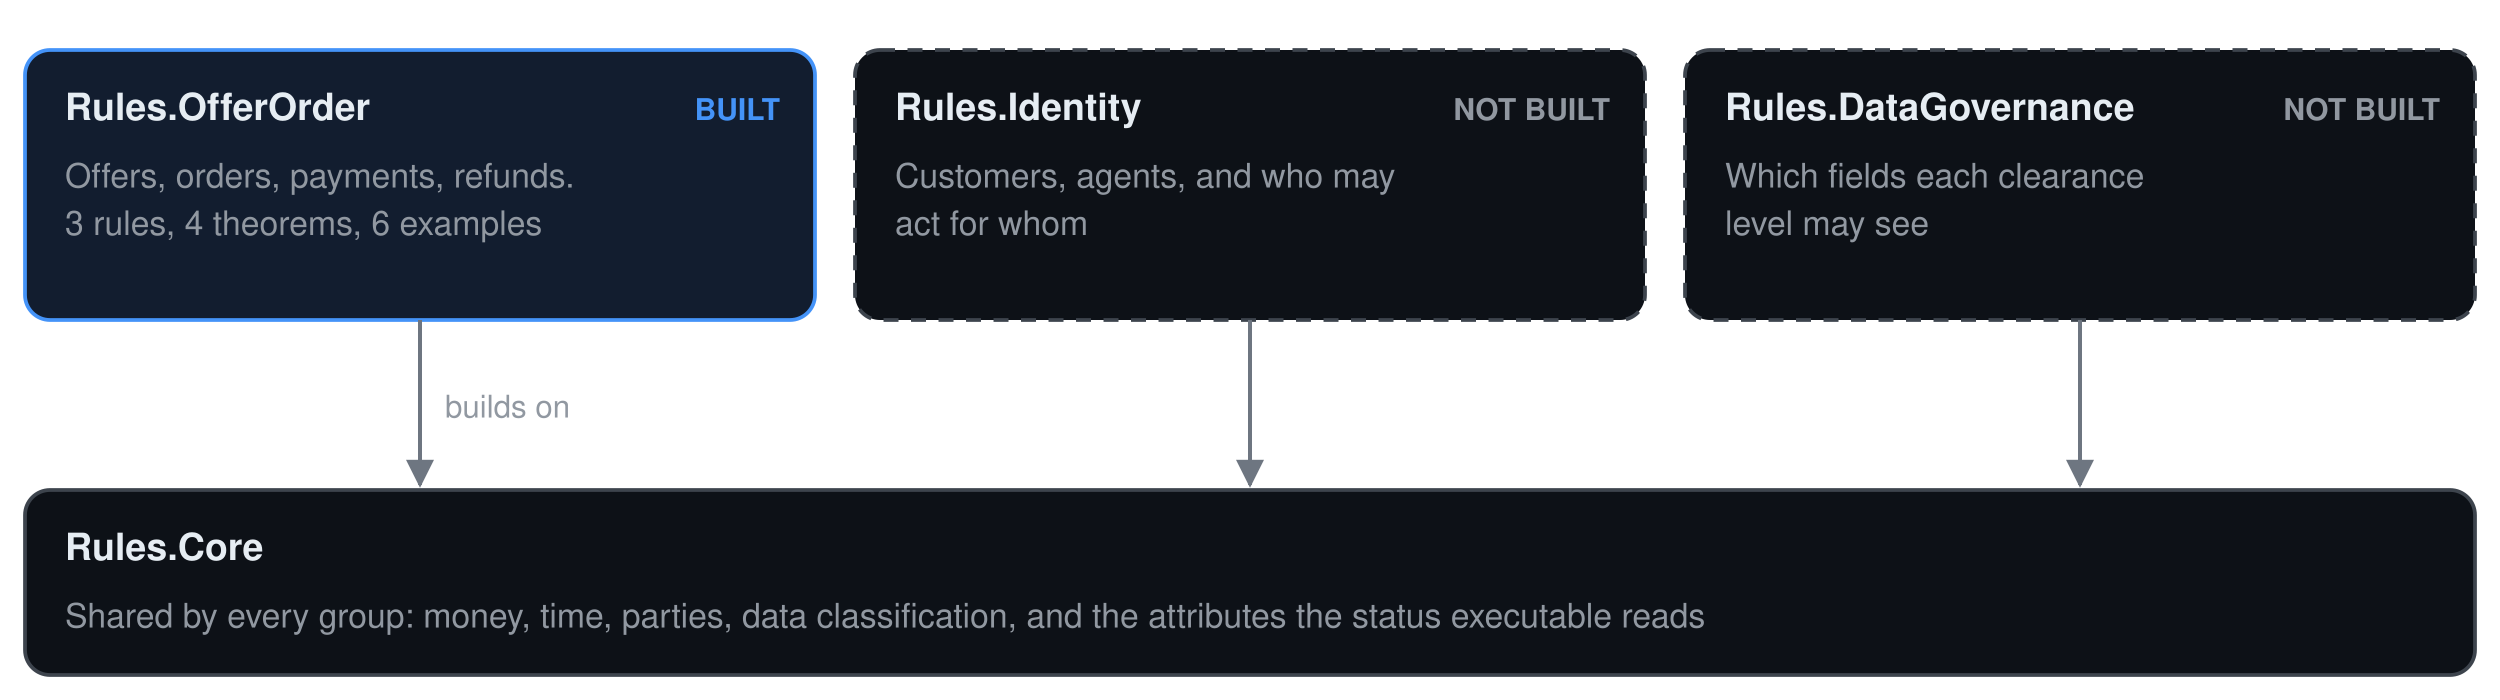
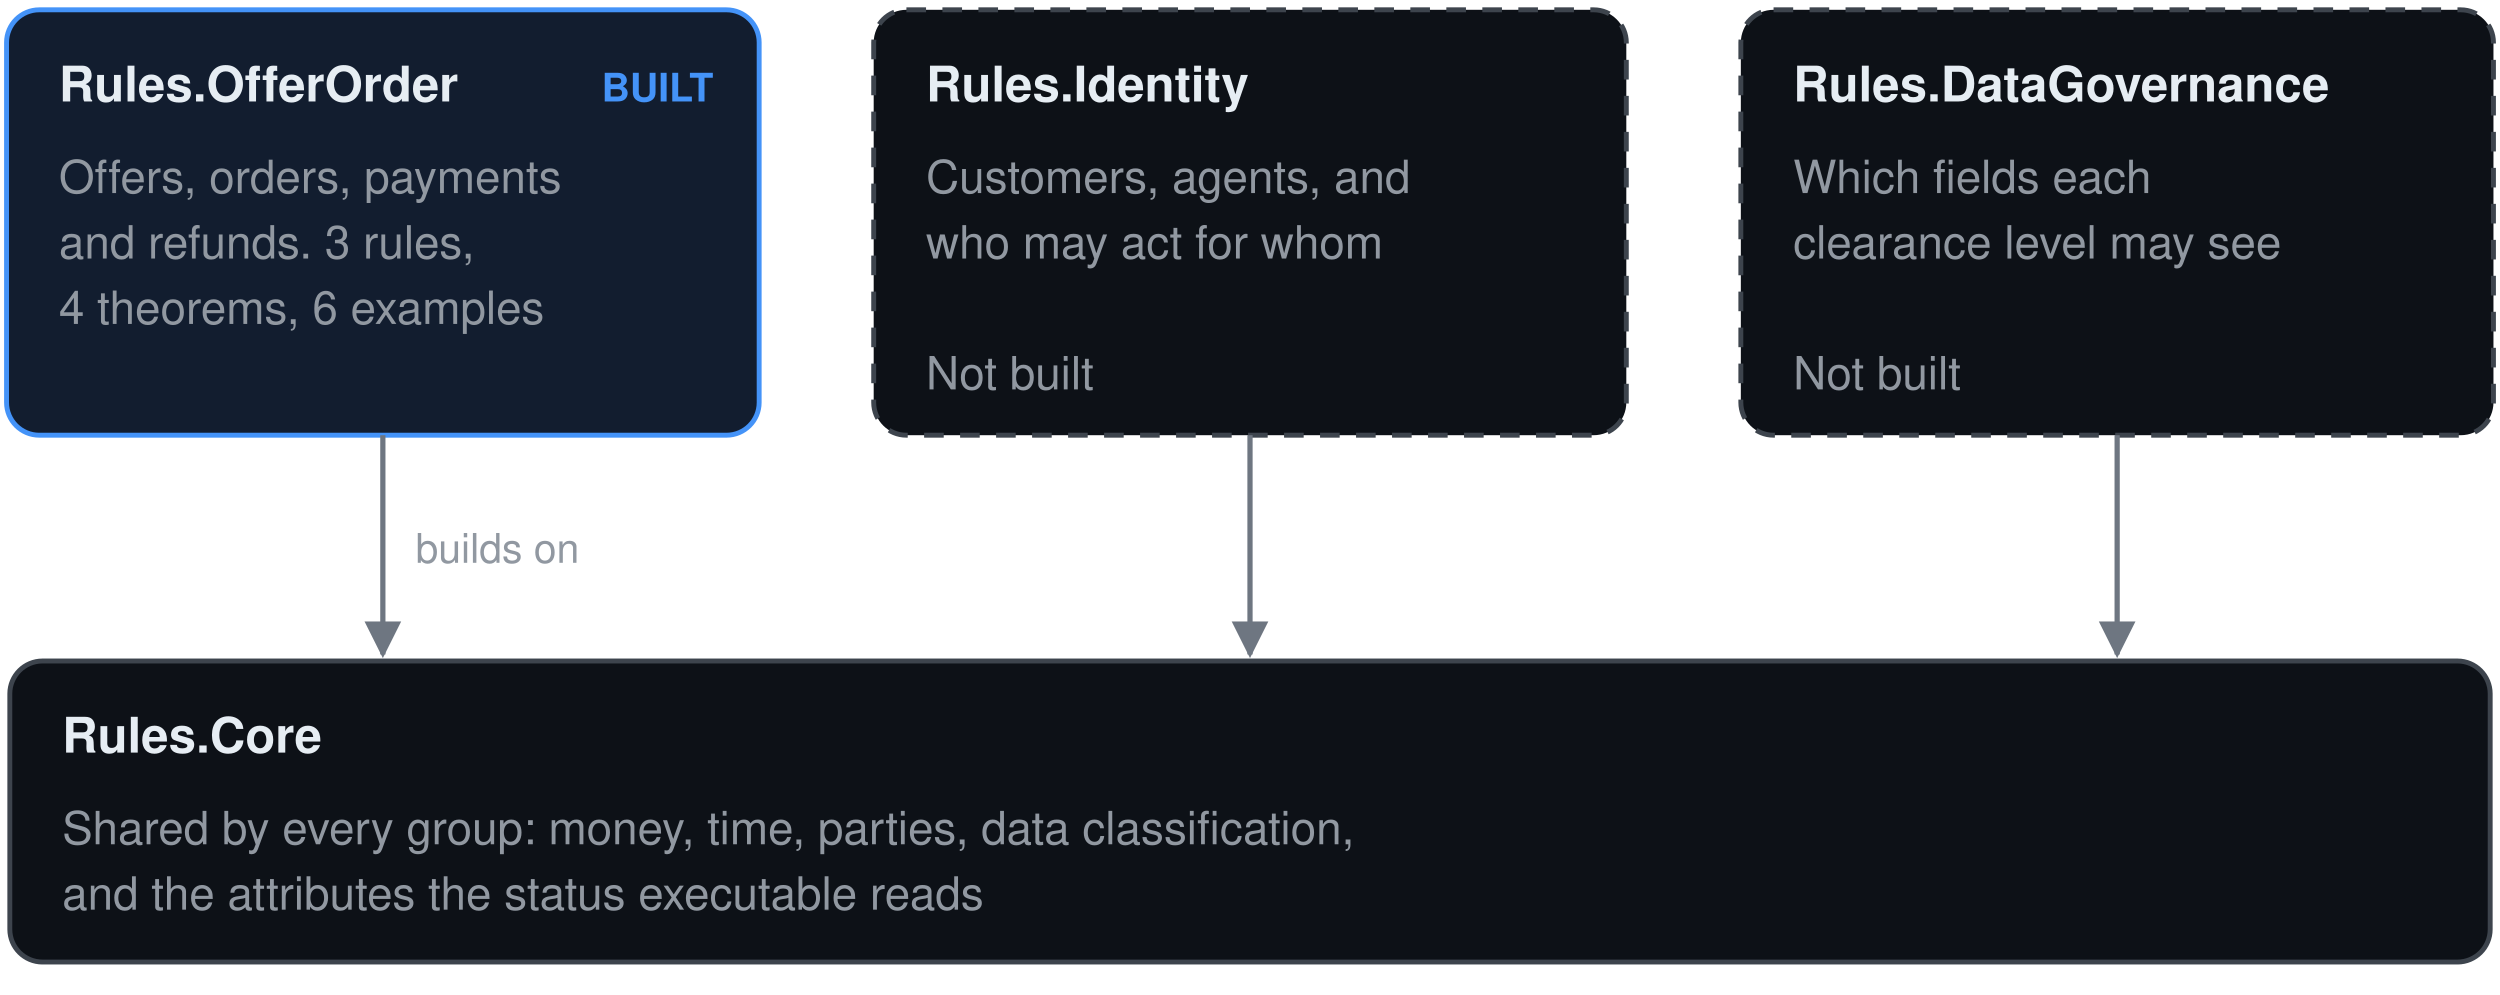
- <svg xmlns="http://www.w3.org/2000/svg" width="1000" height="280" viewBox="0 0 1000 280" role="img" aria-label="Each business group is a namespace that builds on Rules.Core">
+ <svg xmlns="http://www.w3.org/2000/svg" width="764" height="304" viewBox="-2 -2 764 304" role="img" aria-label="Each business group is a namespace that builds on Rules.Core">
  <defs>
    <marker id="head" viewBox="0 0 10 10" refX="9" refY="5" markerWidth="7" markerHeight="7" orient="auto-start-reverse">
      <path d="M0,0 L10,5 L0,10 z" fill="#6e7681" />
    </marker>
  </defs>
-   <rect x="10" y="20" width="316" height="108" rx="10" fill="#121d2f" stroke="#4493f8" stroke-width="1.5" />
-   <text x="312" y="48" text-anchor="end" font-family="-apple-system, BlinkMacSystemFont, 'Segoe UI', 'Helvetica Neue', Helvetica, Arial, sans-serif" font-size="12" font-weight="600" fill="#4493f8">BUILT</text>
-   <text x="26" y="48" font-family="-apple-system, BlinkMacSystemFont, 'Segoe UI', 'Helvetica Neue', Helvetica, Arial, sans-serif" font-size="15" font-weight="600" fill="#e6edf3" text-anchor="start" xml:space="preserve">Rules.OfferOrder</text>
-   <text x="26" y="75" font-family="-apple-system, BlinkMacSystemFont, 'Segoe UI', 'Helvetica Neue', Helvetica, Arial, sans-serif" font-size="13.5" font-weight="400" fill="#9198a1" text-anchor="start" xml:space="preserve">Offers, orders, payments, refunds.</text>
-   <text x="26" y="94" font-family="-apple-system, BlinkMacSystemFont, 'Segoe UI', 'Helvetica Neue', Helvetica, Arial, sans-serif" font-size="13.5" font-weight="400" fill="#9198a1" text-anchor="start" xml:space="preserve">3 rules, 4 theorems, 6 examples</text>
-   <rect x="342" y="20" width="316" height="108" rx="10" fill="#0d1117" stroke="#3d444d" stroke-width="1.5" stroke-dasharray="6 5" />
-   <text x="644" y="48" text-anchor="end" font-family="-apple-system, BlinkMacSystemFont, 'Segoe UI', 'Helvetica Neue', Helvetica, Arial, sans-serif" font-size="12" font-weight="600" fill="#9198a1">NOT BUILT</text>
-   <text x="358" y="48" font-family="-apple-system, BlinkMacSystemFont, 'Segoe UI', 'Helvetica Neue', Helvetica, Arial, sans-serif" font-size="15" font-weight="600" fill="#e6edf3" text-anchor="start" xml:space="preserve">Rules.Identity</text>
-   <text x="358" y="75" font-family="-apple-system, BlinkMacSystemFont, 'Segoe UI', 'Helvetica Neue', Helvetica, Arial, sans-serif" font-size="13.5" font-weight="400" fill="#9198a1" text-anchor="start" xml:space="preserve">Customers, agents, and who may</text>
-   <text x="358" y="94" font-family="-apple-system, BlinkMacSystemFont, 'Segoe UI', 'Helvetica Neue', Helvetica, Arial, sans-serif" font-size="13.5" font-weight="400" fill="#9198a1" text-anchor="start" xml:space="preserve">act for whom</text>
-   <rect x="674" y="20" width="316" height="108" rx="10" fill="#0d1117" stroke="#3d444d" stroke-width="1.5" stroke-dasharray="6 5" />
-   <text x="976" y="48" text-anchor="end" font-family="-apple-system, BlinkMacSystemFont, 'Segoe UI', 'Helvetica Neue', Helvetica, Arial, sans-serif" font-size="12" font-weight="600" fill="#9198a1">NOT BUILT</text>
-   <text x="690" y="48" font-family="-apple-system, BlinkMacSystemFont, 'Segoe UI', 'Helvetica Neue', Helvetica, Arial, sans-serif" font-size="15" font-weight="600" fill="#e6edf3" text-anchor="start" xml:space="preserve">Rules.DataGovernance</text>
-   <text x="690" y="75" font-family="-apple-system, BlinkMacSystemFont, 'Segoe UI', 'Helvetica Neue', Helvetica, Arial, sans-serif" font-size="13.5" font-weight="400" fill="#9198a1" text-anchor="start" xml:space="preserve">Which fields each clearance</text>
-   <text x="690" y="94" font-family="-apple-system, BlinkMacSystemFont, 'Segoe UI', 'Helvetica Neue', Helvetica, Arial, sans-serif" font-size="13.5" font-weight="400" fill="#9198a1" text-anchor="start" xml:space="preserve">level may see</text>
-   <rect x="10" y="196" width="980" height="74" rx="10" fill="#0d1117" stroke="#3d444d" stroke-width="1.5" />
-   <text x="26" y="224" font-family="-apple-system, BlinkMacSystemFont, 'Segoe UI', 'Helvetica Neue', Helvetica, Arial, sans-serif" font-size="15" font-weight="600" fill="#e6edf3" text-anchor="start" xml:space="preserve">Rules.Core</text>
-   <text x="26" y="251" font-family="-apple-system, BlinkMacSystemFont, 'Segoe UI', 'Helvetica Neue', Helvetica, Arial, sans-serif" font-size="13.5" font-weight="400" fill="#9198a1" text-anchor="start" xml:space="preserve">Shared by every group: money, time, parties, data classification, and the attributes the status executable reads</text>
-   <path d="M168.0,128 L168.0,194" fill="none" stroke="#6e7681" stroke-width="1.6" marker-end="url(#head)" />
-   <path d="M500.0,128 L500.0,194" fill="none" stroke="#6e7681" stroke-width="1.6" marker-end="url(#head)" />
-   <path d="M832.0,128 L832.0,194" fill="none" stroke="#6e7681" stroke-width="1.6" marker-end="url(#head)" />
-   <text x="178.0" y="167" font-family="-apple-system, BlinkMacSystemFont, 'Segoe UI', 'Helvetica Neue', Helvetica, Arial, sans-serif" font-size="12.5" font-weight="500" fill="#9198a1" text-anchor="start" xml:space="preserve">builds on</text>
+   <rect x="0" y="1" width="230" height="130" rx="10" fill="#121d2f" stroke="#4493f8" stroke-width="1.5" />
+   <text x="216" y="29" text-anchor="end" font-family="-apple-system, BlinkMacSystemFont, 'Segoe UI', 'Helvetica Neue', Helvetica, Arial, sans-serif" font-size="12" font-weight="600" fill="#4493f8">BUILT</text>
+   <text x="16" y="29" font-family="-apple-system, BlinkMacSystemFont, 'Segoe UI', 'Helvetica Neue', Helvetica, Arial, sans-serif" font-size="15" font-weight="600" fill="#e6edf3" text-anchor="start" xml:space="preserve">Rules.OfferOrder</text>
+   <text x="16" y="57" font-family="-apple-system, BlinkMacSystemFont, 'Segoe UI', 'Helvetica Neue', Helvetica, Arial, sans-serif" font-size="14" font-weight="400" fill="#9198a1" text-anchor="start" xml:space="preserve">Offers, orders, payments</text>
+   <text x="16" y="77" font-family="-apple-system, BlinkMacSystemFont, 'Segoe UI', 'Helvetica Neue', Helvetica, Arial, sans-serif" font-size="14" font-weight="400" fill="#9198a1" text-anchor="start" xml:space="preserve">and refunds. 3 rules,</text>
+   <text x="16" y="97" font-family="-apple-system, BlinkMacSystemFont, 'Segoe UI', 'Helvetica Neue', Helvetica, Arial, sans-serif" font-size="14" font-weight="400" fill="#9198a1" text-anchor="start" xml:space="preserve">4 theorems, 6 examples</text>
+   <rect x="265" y="1" width="230" height="130" rx="10" fill="#0d1117" stroke="#3d444d" stroke-width="1.5" stroke-dasharray="6 5" />
+   <text x="281" y="29" font-family="-apple-system, BlinkMacSystemFont, 'Segoe UI', 'Helvetica Neue', Helvetica, Arial, sans-serif" font-size="15" font-weight="600" fill="#e6edf3" text-anchor="start" xml:space="preserve">Rules.Identity</text>
+   <text x="281" y="57" font-family="-apple-system, BlinkMacSystemFont, 'Segoe UI', 'Helvetica Neue', Helvetica, Arial, sans-serif" font-size="14" font-weight="400" fill="#9198a1" text-anchor="start" xml:space="preserve">Customers, agents, and</text>
+   <text x="281" y="77" font-family="-apple-system, BlinkMacSystemFont, 'Segoe UI', 'Helvetica Neue', Helvetica, Arial, sans-serif" font-size="14" font-weight="400" fill="#9198a1" text-anchor="start" xml:space="preserve">who may act for whom</text>
+   <text x="281" y="97" font-family="-apple-system, BlinkMacSystemFont, 'Segoe UI', 'Helvetica Neue', Helvetica, Arial, sans-serif" font-size="14" font-weight="400" fill="#9198a1" text-anchor="start" xml:space="preserve" />
+   <text x="281" y="117" font-family="-apple-system, BlinkMacSystemFont, 'Segoe UI', 'Helvetica Neue', Helvetica, Arial, sans-serif" font-size="14" font-weight="400" fill="#9198a1" text-anchor="start" xml:space="preserve">Not built</text>
+   <rect x="530" y="1" width="230" height="130" rx="10" fill="#0d1117" stroke="#3d444d" stroke-width="1.5" stroke-dasharray="6 5" />
+   <text x="546" y="29" font-family="-apple-system, BlinkMacSystemFont, 'Segoe UI', 'Helvetica Neue', Helvetica, Arial, sans-serif" font-size="15" font-weight="600" fill="#e6edf3" text-anchor="start" xml:space="preserve">Rules.DataGovernance</text>
+   <text x="546" y="57" font-family="-apple-system, BlinkMacSystemFont, 'Segoe UI', 'Helvetica Neue', Helvetica, Arial, sans-serif" font-size="14" font-weight="400" fill="#9198a1" text-anchor="start" xml:space="preserve">Which fields each</text>
+   <text x="546" y="77" font-family="-apple-system, BlinkMacSystemFont, 'Segoe UI', 'Helvetica Neue', Helvetica, Arial, sans-serif" font-size="14" font-weight="400" fill="#9198a1" text-anchor="start" xml:space="preserve">clearance level may see</text>
+   <text x="546" y="97" font-family="-apple-system, BlinkMacSystemFont, 'Segoe UI', 'Helvetica Neue', Helvetica, Arial, sans-serif" font-size="14" font-weight="400" fill="#9198a1" text-anchor="start" xml:space="preserve" />
+   <text x="546" y="117" font-family="-apple-system, BlinkMacSystemFont, 'Segoe UI', 'Helvetica Neue', Helvetica, Arial, sans-serif" font-size="14" font-weight="400" fill="#9198a1" text-anchor="start" xml:space="preserve">Not built</text>
+   <rect x="1" y="200" width="758" height="92" rx="10" fill="#0d1117" stroke="#3d444d" stroke-width="1.5" />
+   <text x="17" y="228" font-family="-apple-system, BlinkMacSystemFont, 'Segoe UI', 'Helvetica Neue', Helvetica, Arial, sans-serif" font-size="15" font-weight="600" fill="#e6edf3" text-anchor="start" xml:space="preserve">Rules.Core</text>
+   <text x="17" y="256" font-family="-apple-system, BlinkMacSystemFont, 'Segoe UI', 'Helvetica Neue', Helvetica, Arial, sans-serif" font-size="14" font-weight="400" fill="#9198a1" text-anchor="start" xml:space="preserve">Shared by every group: money, time, parties, data classification,</text>
+   <text x="17" y="276" font-family="-apple-system, BlinkMacSystemFont, 'Segoe UI', 'Helvetica Neue', Helvetica, Arial, sans-serif" font-size="14" font-weight="400" fill="#9198a1" text-anchor="start" xml:space="preserve">and the attributes the status executable reads</text>
+   <path d="M115.0,131 L115.0,198" fill="none" stroke="#6e7681" stroke-width="1.6" marker-end="url(#head)" />
+   <path d="M380.0,131 L380.0,198" fill="none" stroke="#6e7681" stroke-width="1.6" marker-end="url(#head)" />
+   <path d="M645.0,131 L645.0,198" fill="none" stroke="#6e7681" stroke-width="1.6" marker-end="url(#head)" />
+   <text x="125.0" y="170" font-family="-apple-system, BlinkMacSystemFont, 'Segoe UI', 'Helvetica Neue', Helvetica, Arial, sans-serif" font-size="12.5" font-weight="500" fill="#9198a1" text-anchor="start" xml:space="preserve">builds on</text>
</svg>
